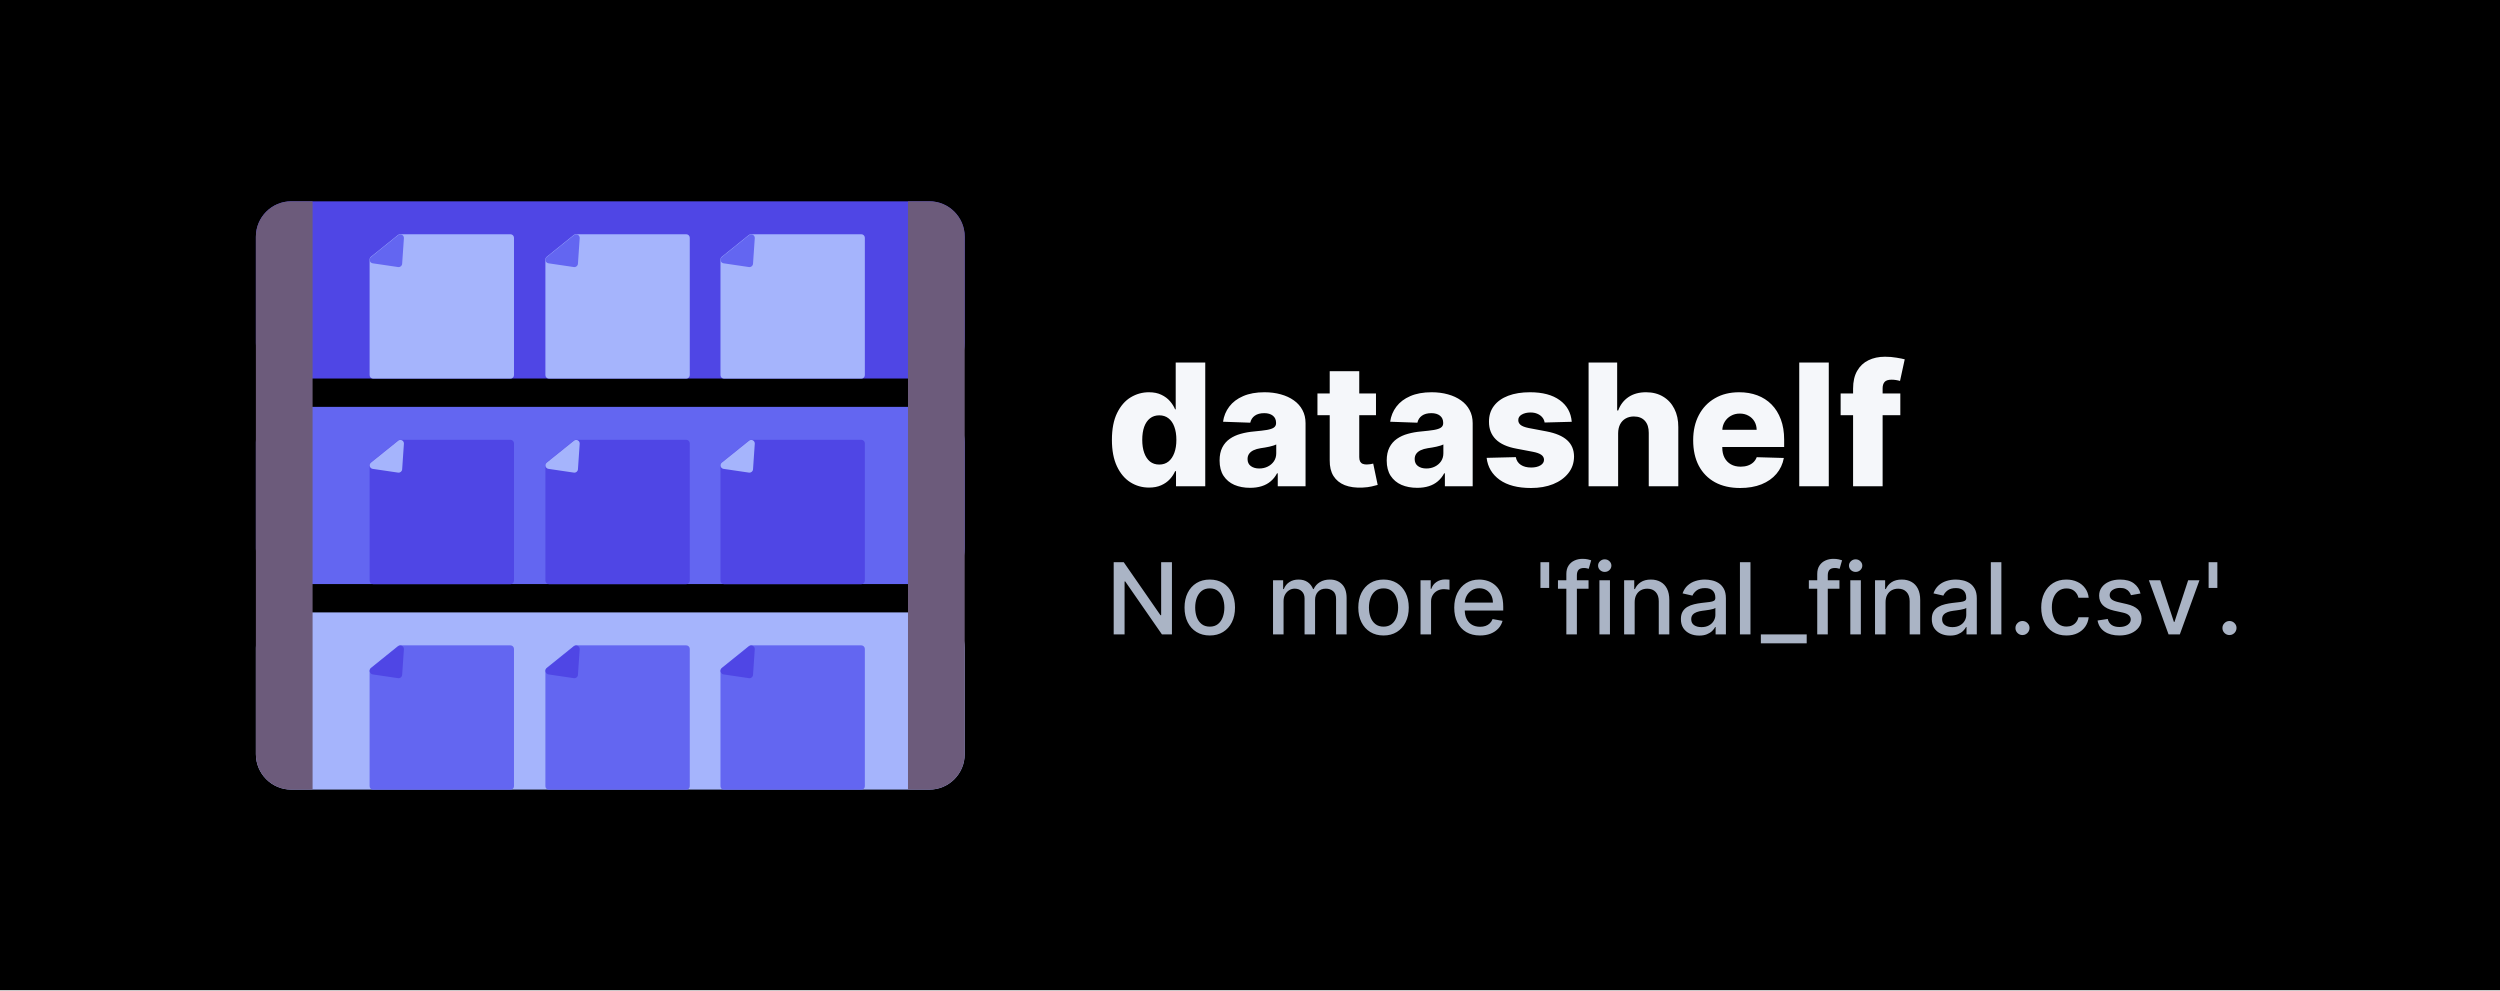
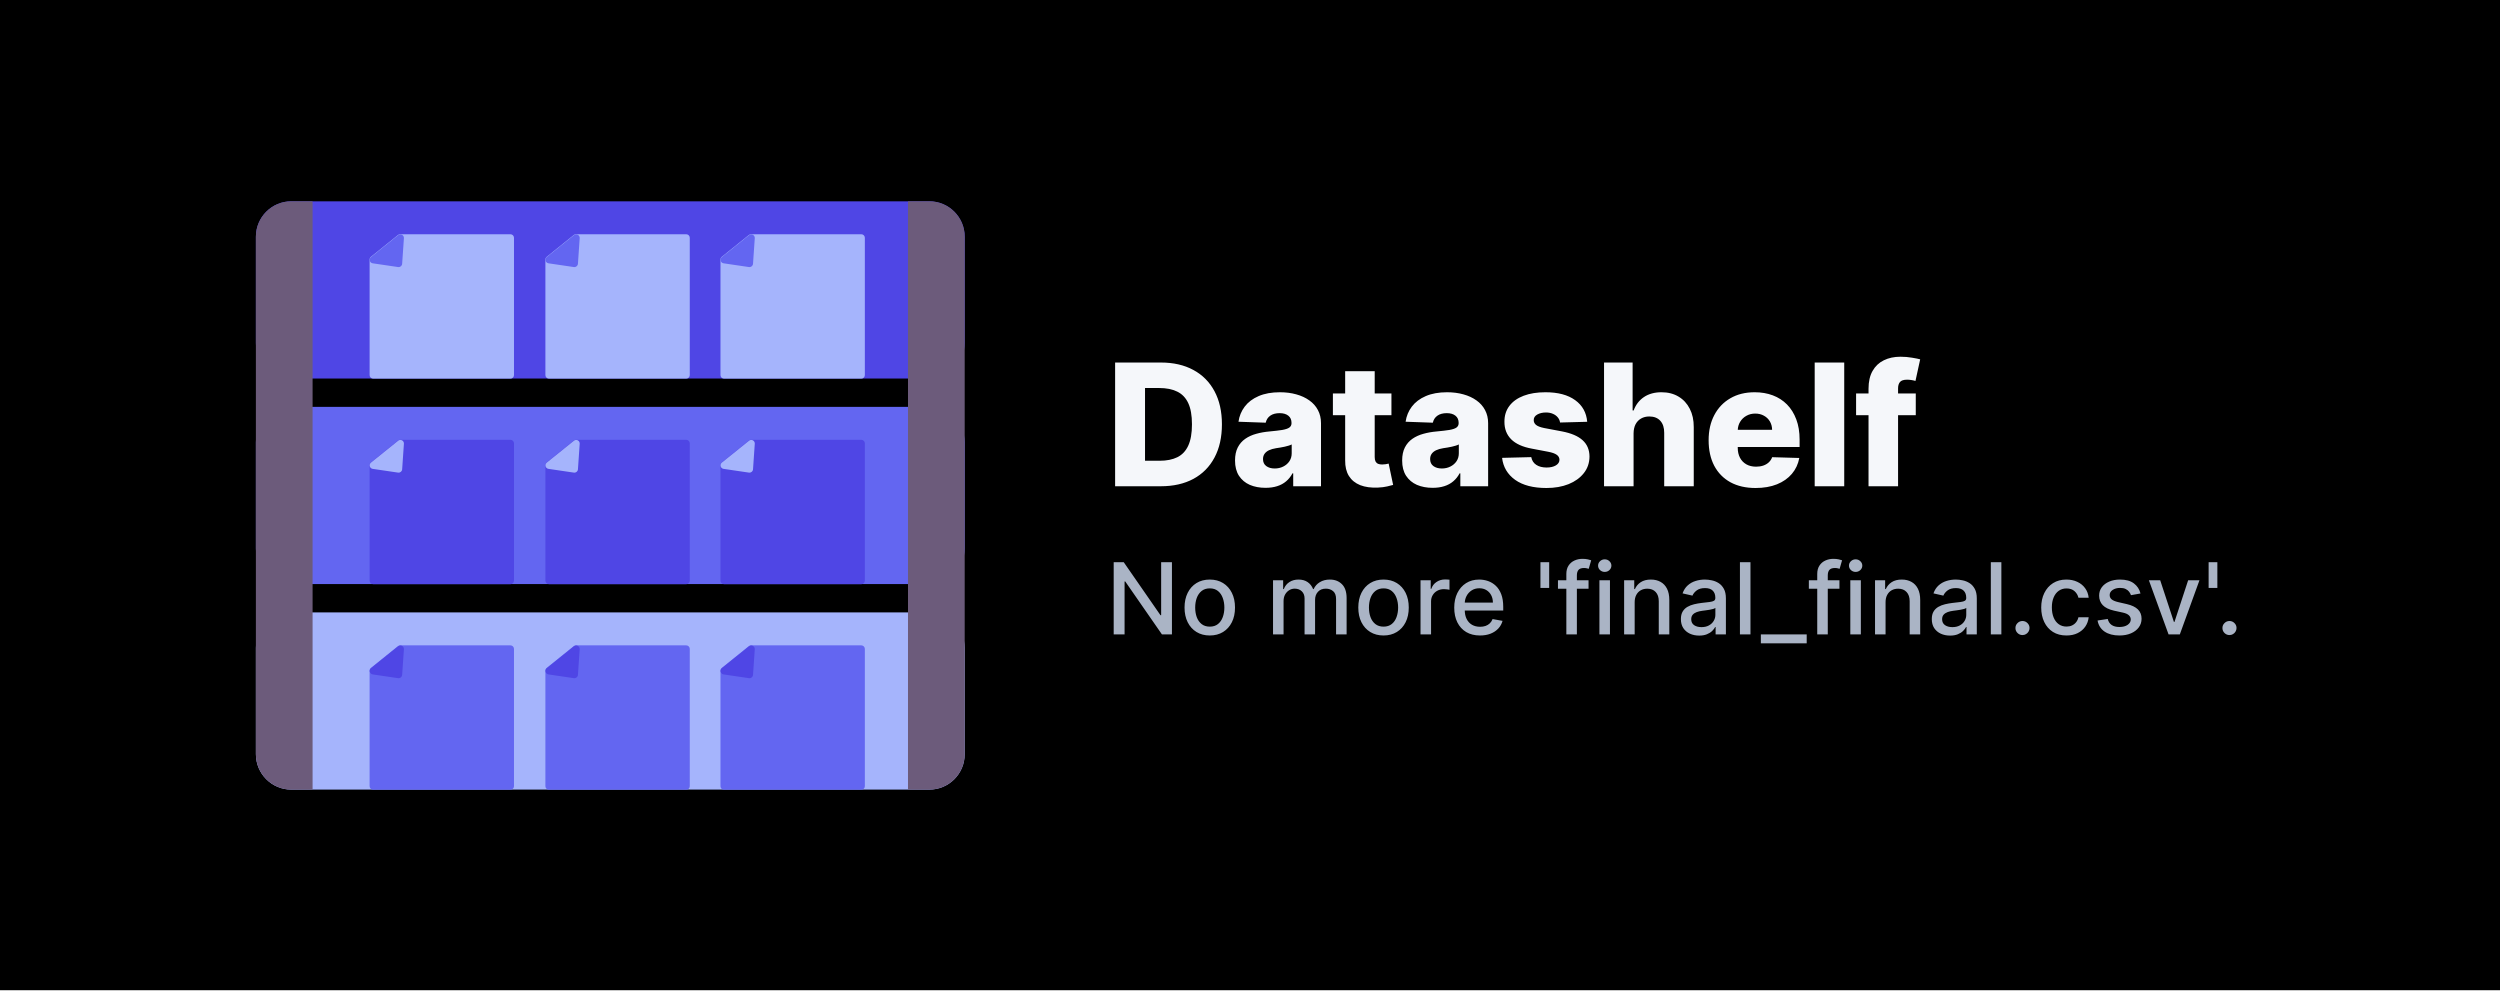
<svg xmlns="http://www.w3.org/2000/svg" width="3527" height="1397" viewBox="0 0 3527 1397" fill="none">
  <rect width="3527" height="1397" fill="black" />
  <rect x="361" y="284" width="1000" height="250" rx="50" fill="#4F46E5" />
  <rect x="361" y="574" width="1000" height="250" rx="50" fill="#6366F1" />
  <rect x="361" y="864" width="1000" height="250" rx="50" fill="#A5B4FC" />
  <path d="M361 334C361 306.386 383.386 284 411 284H441V1114H411C383.386 1114 361 1091.61 361 1064V334Z" fill="#6C5B7B" />
  <path d="M1281 284H1311C1338.61 284 1361 306.386 1361 334V1064C1361 1091.61 1338.61 1114 1311 1114H1281V284Z" fill="#6C5B7B" />
  <path d="M720.135 910.472C722.896 910.472 725.135 912.711 725.135 915.472V1109.17C725.135 1111.93 722.896 1114.17 720.135 1114.17H526.438C523.677 1114.17 521.438 1111.93 521.438 1109.17V946.186C521.438 944.674 522.123 943.244 523.3 942.294L561.384 911.58C562.273 910.863 563.381 910.472 564.523 910.472H720.135Z" fill="#6366F1" />
  <path d="M567.355 952.161C567.155 955.068 564.521 957.19 561.637 956.764L525.799 951.476C521.485 950.839 519.996 945.37 523.394 942.635L561.715 911.782C565.112 909.047 570.138 911.669 569.839 916.02L567.355 952.161Z" fill="#4F46E5" />
  <path d="M720.135 620.472C722.896 620.472 725.135 622.711 725.135 625.472V819.168C725.135 821.93 722.896 824.168 720.135 824.168H526.438C523.677 824.168 521.438 821.93 521.438 819.168V656.186C521.438 654.674 522.123 653.244 523.3 652.294L561.384 621.58C562.273 620.863 563.381 620.472 564.523 620.472H720.135Z" fill="#4F46E5" />
  <path d="M567.355 662.161C567.155 665.068 564.521 667.19 561.637 666.764L525.799 661.476C521.485 660.839 519.996 655.37 523.394 652.635L561.715 621.782C565.112 619.047 570.138 621.669 569.839 626.02L567.355 662.161Z" fill="#A5B4FC" />
  <path d="M968.135 620.472C970.896 620.472 973.135 622.711 973.135 625.472V819.168C973.135 821.93 970.896 824.168 968.135 824.168H774.438C771.677 824.168 769.438 821.93 769.438 819.168V656.186C769.438 654.674 770.123 653.244 771.3 652.294L809.384 621.58C810.273 620.863 811.381 620.472 812.523 620.472H968.135Z" fill="#4F46E5" />
  <path d="M815.355 662.161C815.155 665.068 812.521 667.19 809.637 666.764L773.799 661.476C769.485 660.839 767.996 655.37 771.394 652.635L809.715 621.782C813.112 619.047 818.138 621.669 817.839 626.02L815.355 662.161Z" fill="#A5B4FC" />
  <path d="M1215.13 620.473C1217.9 620.473 1220.13 622.711 1220.13 625.473V819.169C1220.13 821.93 1217.9 824.169 1215.13 824.169H1021.44C1018.68 824.169 1016.44 821.93 1016.44 819.169V656.187C1016.44 654.675 1017.12 653.244 1018.3 652.295L1056.38 621.581C1057.27 620.864 1058.38 620.473 1059.52 620.473H1215.13Z" fill="#4F46E5" />
  <path d="M1062.36 662.161C1062.16 665.069 1059.52 667.19 1056.64 666.765L1020.8 661.476C1016.48 660.84 1015 655.37 1018.39 652.635L1056.72 621.783C1060.11 619.048 1065.14 621.669 1064.84 626.02L1062.36 662.161Z" fill="#A5B4FC" />
  <path d="M720.135 330.472C722.896 330.472 725.135 332.711 725.135 335.472V529.168C725.135 531.93 722.896 534.168 720.135 534.168H526.438C523.677 534.168 521.438 531.93 521.438 529.168V366.186C521.438 364.674 522.123 363.244 523.3 362.294L561.384 331.58C562.273 330.863 563.381 330.472 564.523 330.472H720.135Z" fill="#A5B4FC" />
  <path d="M567.355 372.161C567.155 375.068 564.521 377.19 561.637 376.764L525.799 371.476C521.485 370.839 519.996 365.37 523.394 362.635L561.715 331.782C565.112 329.047 570.138 331.669 569.839 336.02L567.355 372.161Z" fill="#6366F1" />
  <path d="M968.135 330.472C970.896 330.472 973.135 332.711 973.135 335.472V529.168C973.135 531.93 970.896 534.168 968.135 534.168H774.438C771.677 534.168 769.438 531.93 769.438 529.168V366.186C769.438 364.674 770.123 363.244 771.3 362.294L809.384 331.58C810.273 330.863 811.381 330.472 812.523 330.472H968.135Z" fill="#A5B4FC" />
  <path d="M815.355 372.161C815.155 375.068 812.521 377.19 809.637 376.764L773.799 371.476C769.485 370.839 767.996 365.37 771.394 362.635L809.715 331.782C813.112 329.047 818.138 331.669 817.839 336.02L815.355 372.161Z" fill="#6366F1" />
  <path d="M1215.13 330.472C1217.9 330.472 1220.13 332.711 1220.13 335.472V529.168C1220.13 531.93 1217.9 534.168 1215.13 534.168H1021.44C1018.68 534.168 1016.44 531.93 1016.44 529.168V366.186C1016.44 364.674 1017.12 363.244 1018.3 362.294L1056.38 331.58C1057.27 330.863 1058.38 330.472 1059.52 330.472H1215.13Z" fill="#A5B4FC" />
  <path d="M1062.36 372.161C1062.16 375.068 1059.52 377.19 1056.64 376.764L1020.8 371.476C1016.48 370.839 1015 365.37 1018.39 362.635L1056.72 331.782C1060.11 329.047 1065.14 331.669 1064.84 336.02L1062.36 372.161Z" fill="#6366F1" />
  <path d="M968.135 910.472C970.896 910.472 973.135 912.711 973.135 915.472V1109.17C973.135 1111.93 970.896 1114.17 968.135 1114.17H774.438C771.677 1114.17 769.438 1111.93 769.438 1109.17V946.186C769.438 944.674 770.123 943.244 771.3 942.294L809.384 911.58C810.273 910.863 811.381 910.472 812.523 910.472H968.135Z" fill="#6366F1" />
  <path d="M815.355 952.161C815.155 955.068 812.521 957.19 809.637 956.764L773.799 951.476C769.485 950.839 767.996 945.37 771.394 942.635L809.715 911.782C813.112 909.047 818.138 911.669 817.839 916.02L815.355 952.161Z" fill="#4F46E5" />
  <path d="M1215.13 910.472C1217.9 910.472 1220.13 912.711 1220.13 915.472V1109.17C1220.13 1111.93 1217.9 1114.17 1215.13 1114.17H1021.44C1018.68 1114.17 1016.44 1111.93 1016.44 1109.17V946.186C1016.44 944.674 1017.12 943.244 1018.3 942.294L1056.38 911.58C1057.27 910.863 1058.38 910.472 1059.52 910.472H1215.13Z" fill="#6366F1" />
  <path d="M1062.36 952.161C1062.16 955.068 1059.52 957.19 1056.64 956.764L1020.8 951.476C1016.48 950.839 1015 945.37 1018.39 942.635L1056.72 911.782C1060.11 909.047 1065.14 911.669 1064.84 916.02L1062.36 952.161Z" fill="#4F46E5" />
-   <path d="M1621.02 687.875C1611.36 687.875 1602.59 685.375 1594.69 680.375C1586.79 675.375 1580.48 667.875 1575.77 657.875C1571.05 647.875 1568.69 635.46 1568.69 620.631C1568.69 605.233 1571.14 592.562 1576.02 582.619C1580.91 572.676 1587.3 565.318 1595.2 560.545C1603.15 555.773 1611.7 553.386 1620.85 553.386C1627.73 553.386 1633.61 554.58 1638.49 556.966C1643.38 559.295 1647.41 562.307 1650.6 566C1653.78 569.693 1656.19 573.528 1657.84 577.506H1658.69V511.455H1700.37V686H1659.12V664.778H1657.84C1656.08 668.812 1653.58 672.591 1650.34 676.114C1647.1 679.636 1643.04 682.477 1638.15 684.636C1633.32 686.795 1627.61 687.875 1621.02 687.875ZM1635.51 655.403C1640.57 655.403 1644.89 653.983 1648.47 651.142C1652.05 648.244 1654.8 644.182 1656.73 638.955C1658.66 633.727 1659.63 627.591 1659.63 620.545C1659.63 613.386 1658.66 607.222 1656.73 602.051C1654.86 596.881 1652.1 592.903 1648.47 590.119C1644.89 587.335 1640.57 585.943 1635.51 585.943C1630.34 585.943 1625.97 587.364 1622.39 590.205C1618.81 593.045 1616.08 597.051 1614.2 602.222C1612.39 607.392 1611.48 613.5 1611.48 620.545C1611.48 627.591 1612.41 633.727 1614.29 638.955C1616.16 644.182 1618.86 648.244 1622.39 651.142C1625.97 653.983 1630.34 655.403 1635.51 655.403ZM1763.63 688.216C1755.28 688.216 1747.86 686.824 1741.38 684.04C1734.96 681.199 1729.88 676.937 1726.13 671.256C1722.44 665.517 1720.59 658.33 1720.59 649.693C1720.59 642.42 1721.87 636.284 1724.42 631.284C1726.98 626.284 1730.5 622.222 1734.99 619.097C1739.48 615.972 1744.65 613.614 1750.5 612.023C1756.36 610.375 1762.61 609.267 1769.25 608.699C1776.7 608.017 1782.69 607.307 1787.24 606.568C1791.78 605.773 1795.08 604.665 1797.12 603.244C1799.23 601.767 1800.28 599.693 1800.28 597.023V596.597C1800.28 592.222 1798.77 588.841 1795.76 586.455C1792.75 584.068 1788.69 582.875 1783.57 582.875C1778.06 582.875 1773.63 584.068 1770.28 586.455C1766.92 588.841 1764.79 592.136 1763.88 596.341L1725.45 594.977C1726.58 587.023 1729.51 579.92 1734.23 573.67C1739 567.364 1745.53 562.42 1753.83 558.841C1762.18 555.205 1772.21 553.386 1783.91 553.386C1792.27 553.386 1799.96 554.381 1807.01 556.369C1814.06 558.301 1820.19 561.142 1825.42 564.892C1830.65 568.585 1834.68 573.131 1837.52 578.528C1840.42 583.926 1841.87 590.091 1841.87 597.023V686H1802.66V667.761H1801.64C1799.31 672.193 1796.33 675.943 1792.69 679.011C1789.11 682.08 1784.88 684.381 1779.99 685.915C1775.16 687.449 1769.71 688.216 1763.63 688.216ZM1776.5 660.943C1780.99 660.943 1785.02 660.034 1788.6 658.216C1792.24 656.398 1795.13 653.898 1797.29 650.716C1799.45 647.477 1800.53 643.727 1800.53 639.466V627.023C1799.34 627.648 1797.89 628.216 1796.19 628.727C1794.54 629.239 1792.72 629.722 1790.73 630.176C1788.74 630.631 1786.7 631.028 1784.6 631.369C1782.49 631.71 1780.48 632.023 1778.54 632.307C1774.62 632.932 1771.27 633.898 1768.49 635.205C1765.76 636.511 1763.66 638.216 1762.18 640.318C1760.76 642.364 1760.05 644.807 1760.05 647.648C1760.05 651.966 1761.58 655.261 1764.65 657.534C1767.78 659.807 1771.73 660.943 1776.5 660.943ZM1941.24 555.091V585.773H1858.66V555.091H1941.24ZM1875.96 523.727H1917.63V644.835C1917.63 647.392 1918.03 649.466 1918.83 651.057C1919.68 652.591 1920.9 653.699 1922.49 654.381C1924.08 655.006 1925.99 655.318 1928.2 655.318C1929.79 655.318 1931.47 655.176 1933.23 654.892C1935.05 654.551 1936.41 654.267 1937.32 654.04L1943.63 684.125C1941.64 684.693 1938.83 685.403 1935.19 686.256C1931.61 687.108 1927.32 687.648 1922.32 687.875C1912.55 688.33 1904.17 687.193 1897.18 684.466C1890.25 681.682 1884.94 677.364 1881.24 671.511C1877.61 665.659 1875.85 658.301 1875.96 649.438V523.727ZM1999.41 688.216C1991.06 688.216 1983.64 686.824 1977.17 684.04C1970.75 681.199 1965.66 676.937 1961.91 671.256C1958.22 665.517 1956.37 658.33 1956.37 649.693C1956.37 642.42 1957.65 636.284 1960.21 631.284C1962.76 626.284 1966.29 622.222 1970.77 619.097C1975.26 615.972 1980.43 613.614 1986.29 612.023C1992.14 610.375 1998.39 609.267 2005.04 608.699C2012.48 608.017 2018.47 607.307 2023.02 606.568C2027.56 605.773 2030.86 604.665 2032.9 603.244C2035.01 601.767 2036.06 599.693 2036.06 597.023V596.597C2036.06 592.222 2034.55 588.841 2031.54 586.455C2028.53 584.068 2024.47 582.875 2019.35 582.875C2013.84 582.875 2009.41 584.068 2006.06 586.455C2002.71 588.841 2000.58 592.136 1999.67 596.341L1961.23 594.977C1962.37 587.023 1965.29 579.92 1970.01 573.67C1974.78 567.364 1981.31 562.42 1989.61 558.841C1997.96 555.205 2007.99 553.386 2019.69 553.386C2028.05 553.386 2035.75 554.381 2042.79 556.369C2049.84 558.301 2055.97 561.142 2061.2 564.892C2066.43 568.585 2070.46 573.131 2073.3 578.528C2076.2 583.926 2077.65 590.091 2077.65 597.023V686H2038.44V667.761H2037.42C2035.09 672.193 2032.11 675.943 2028.47 679.011C2024.89 682.08 2020.66 684.381 2015.77 685.915C2010.94 687.449 2005.49 688.216 1999.41 688.216ZM2012.28 660.943C2016.77 660.943 2020.8 660.034 2024.38 658.216C2028.02 656.398 2030.92 653.898 2033.08 650.716C2035.23 647.477 2036.31 643.727 2036.31 639.466V627.023C2035.12 627.648 2033.67 628.216 2031.97 628.727C2030.32 629.239 2028.5 629.722 2026.51 630.176C2024.52 630.631 2022.48 631.028 2020.38 631.369C2018.27 631.71 2016.26 632.023 2014.33 632.307C2010.4 632.932 2007.05 633.898 2004.27 635.205C2001.54 636.511 1999.44 638.216 1997.96 640.318C1996.54 642.364 1995.83 644.807 1995.83 647.648C1995.83 651.966 1997.37 655.261 2000.43 657.534C2003.56 659.807 2007.51 660.943 2012.28 660.943ZM2217.42 595.062L2179.15 596.085C2178.76 593.358 2177.68 590.943 2175.92 588.841C2174.15 586.682 2171.85 585.006 2169.01 583.812C2166.23 582.562 2162.99 581.938 2159.3 581.938C2154.47 581.938 2150.35 582.903 2146.94 584.835C2143.59 586.767 2141.94 589.381 2142 592.676C2141.94 595.233 2142.96 597.449 2145.06 599.324C2147.22 601.199 2151.06 602.705 2156.57 603.841L2181.8 608.614C2194.87 611.114 2204.58 615.261 2210.94 621.057C2217.37 626.852 2220.6 634.523 2220.66 644.068C2220.6 653.045 2217.93 660.858 2212.65 667.506C2207.42 674.153 2200.26 679.324 2191.17 683.017C2182.08 686.653 2171.68 688.472 2159.98 688.472C2141.29 688.472 2126.54 684.636 2115.75 676.966C2105.01 669.239 2098.87 658.898 2097.34 645.943L2138.5 644.92C2139.41 649.693 2141.77 653.33 2145.58 655.83C2149.38 658.33 2154.24 659.58 2160.15 659.58C2165.49 659.58 2169.84 658.585 2173.19 656.597C2176.54 654.608 2178.25 651.966 2178.3 648.67C2178.25 645.716 2176.94 643.358 2174.38 641.597C2171.83 639.778 2167.82 638.358 2162.37 637.335L2139.52 632.989C2126.4 630.602 2116.63 626.199 2110.21 619.778C2103.79 613.301 2100.6 605.062 2100.66 595.062C2100.6 586.312 2102.93 578.841 2107.65 572.648C2112.37 566.398 2119.07 561.625 2127.76 558.33C2136.46 555.034 2146.71 553.386 2158.53 553.386C2176.26 553.386 2190.23 557.108 2200.46 564.551C2210.69 571.937 2216.34 582.108 2217.42 595.062ZM2282.86 611.341V686H2241.18V511.455H2281.49V579.125H2282.94C2285.89 571.057 2290.72 564.75 2297.43 560.205C2304.19 555.659 2312.46 553.386 2322.23 553.386C2331.43 553.386 2339.45 555.432 2346.26 559.523C2353.08 563.557 2358.37 569.267 2362.12 576.653C2365.92 584.04 2367.8 592.676 2367.74 602.562V686H2326.07V610.744C2326.12 603.472 2324.3 597.79 2320.61 593.699C2316.92 589.608 2311.72 587.562 2305.01 587.562C2300.64 587.562 2296.78 588.528 2293.42 590.46C2290.13 592.335 2287.54 595.034 2285.67 598.557C2283.85 602.08 2282.91 606.341 2282.86 611.341ZM2454.95 688.472C2441.26 688.472 2429.44 685.773 2419.5 680.375C2409.61 674.92 2402 667.165 2396.65 657.108C2391.37 646.994 2388.73 634.977 2388.73 621.057C2388.73 607.534 2391.4 595.716 2396.74 585.602C2402.08 575.432 2409.61 567.534 2419.33 561.909C2429.04 556.227 2440.49 553.386 2453.67 553.386C2462.99 553.386 2471.51 554.835 2479.24 557.733C2486.97 560.631 2493.64 564.92 2499.27 570.602C2504.89 576.284 2509.27 583.301 2512.39 591.653C2515.52 599.949 2517.08 609.466 2517.08 620.205V630.602H2403.3V606.398H2478.3C2478.25 601.966 2477.19 598.017 2475.15 594.551C2473.1 591.085 2470.29 588.386 2466.71 586.455C2463.19 584.466 2459.13 583.472 2454.52 583.472C2449.87 583.472 2445.69 584.523 2442 586.625C2438.3 588.67 2435.38 591.483 2433.22 595.062C2431.06 598.585 2429.92 602.591 2429.81 607.08V631.71C2429.81 637.051 2430.86 641.739 2432.96 645.773C2435.06 649.75 2438.05 652.847 2441.91 655.062C2445.77 657.278 2450.38 658.386 2455.72 658.386C2459.41 658.386 2462.76 657.875 2465.77 656.852C2468.79 655.83 2471.37 654.324 2473.53 652.335C2475.69 650.347 2477.31 647.903 2478.39 645.006L2516.65 646.114C2515.06 654.693 2511.57 662.165 2506.17 668.528C2500.83 674.835 2493.81 679.75 2485.12 683.273C2476.43 686.739 2466.37 688.472 2454.95 688.472ZM2580.04 511.455V686H2538.37V511.455H2580.04ZM2680.97 555.091V585.773H2596.77V555.091H2680.97ZM2614.33 686V548.443C2614.33 538.33 2616.23 529.949 2620.04 523.301C2623.84 516.597 2629.13 511.597 2635.89 508.301C2642.65 504.949 2650.46 503.273 2659.33 503.273C2665.12 503.273 2670.58 503.727 2675.69 504.636C2680.86 505.489 2684.69 506.256 2687.19 506.938L2680.55 537.449C2679.01 536.937 2677.14 536.511 2674.92 536.17C2672.76 535.83 2670.72 535.659 2668.79 535.659C2663.9 535.659 2660.55 536.739 2658.73 538.898C2656.91 541.057 2656 544.011 2656 547.761V686H2614.33Z" fill="#F5F7FA" />
+   <path d="M1637.73 686H1573.21V511.455H1637.64C1655.43 511.455 1670.74 514.949 1683.58 521.938C1696.48 528.869 1706.42 538.869 1713.41 551.938C1720.4 564.949 1723.89 580.517 1723.89 598.642C1723.89 616.824 1720.4 632.449 1713.41 645.517C1706.48 658.585 1696.56 668.614 1683.66 675.602C1670.77 682.534 1655.45 686 1637.73 686ZM1615.4 650.034H1636.11C1645.88 650.034 1654.15 648.386 1660.91 645.091C1667.73 641.739 1672.87 636.312 1676.34 628.812C1679.86 621.256 1681.62 611.199 1681.62 598.642C1681.62 586.085 1679.86 576.085 1676.34 568.642C1672.81 561.142 1667.61 555.744 1660.74 552.449C1653.92 549.097 1645.51 547.42 1635.51 547.42H1615.4V650.034ZM1785.43 688.216C1777.07 688.216 1769.66 686.824 1763.18 684.04C1756.76 681.199 1751.68 676.937 1747.93 671.256C1744.23 665.517 1742.39 658.33 1742.39 649.693C1742.39 642.42 1743.66 636.284 1746.22 631.284C1748.78 626.284 1752.3 622.222 1756.79 619.097C1761.28 615.972 1766.45 613.614 1772.3 612.023C1778.15 610.375 1784.4 609.267 1791.05 608.699C1798.49 608.017 1804.49 607.307 1809.03 606.568C1813.58 605.773 1816.88 604.665 1818.92 603.244C1821.02 601.767 1822.07 599.693 1822.07 597.023V596.597C1822.07 592.222 1820.57 588.841 1817.56 586.455C1814.55 584.068 1810.48 582.875 1805.37 582.875C1799.86 582.875 1795.43 584.068 1792.07 586.455C1788.72 588.841 1786.59 592.136 1785.68 596.341L1747.24 594.977C1748.38 587.023 1751.31 579.92 1756.02 573.67C1760.8 567.364 1767.33 562.42 1775.62 558.841C1783.98 555.205 1794.01 553.386 1805.71 553.386C1814.06 553.386 1821.76 554.381 1828.81 556.369C1835.85 558.301 1841.99 561.142 1847.22 564.892C1852.44 568.585 1856.48 573.131 1859.32 578.528C1862.22 583.926 1863.66 590.091 1863.66 597.023V686H1824.46V667.761H1823.44C1821.11 672.193 1818.13 675.943 1814.49 679.011C1810.91 682.08 1806.68 684.381 1801.79 685.915C1796.96 687.449 1791.51 688.216 1785.43 688.216ZM1798.3 660.943C1802.78 660.943 1806.82 660.034 1810.4 658.216C1814.03 656.398 1816.93 653.898 1819.09 650.716C1821.25 647.477 1822.33 643.727 1822.33 639.466V627.023C1821.14 627.648 1819.69 628.216 1817.98 628.727C1816.34 629.239 1814.52 629.722 1812.53 630.176C1810.54 630.631 1808.49 631.028 1806.39 631.369C1804.29 631.71 1802.27 632.023 1800.34 632.307C1796.42 632.932 1793.07 633.898 1790.28 635.205C1787.56 636.511 1785.45 638.216 1783.98 640.318C1782.56 642.364 1781.85 644.807 1781.85 647.648C1781.85 651.966 1783.38 655.261 1786.45 657.534C1789.57 659.807 1793.52 660.943 1798.3 660.943ZM1963.04 555.091V585.773H1880.45V555.091H1963.04ZM1897.76 523.727H1939.43V644.835C1939.43 647.392 1939.83 649.466 1940.62 651.057C1941.48 652.591 1942.7 653.699 1944.29 654.381C1945.88 655.006 1947.78 655.318 1950 655.318C1951.59 655.318 1953.27 655.176 1955.03 654.892C1956.85 654.551 1958.21 654.267 1959.12 654.04L1965.43 684.125C1963.44 684.693 1960.63 685.403 1956.99 686.256C1953.41 687.108 1949.12 687.648 1944.12 687.875C1934.35 688.33 1925.97 687.193 1918.98 684.466C1912.05 681.682 1906.73 677.364 1903.04 671.511C1899.4 665.659 1897.64 658.301 1897.76 649.438V523.727ZM2021.21 688.216C2012.86 688.216 2005.44 686.824 1998.96 684.04C1992.54 681.199 1987.46 676.937 1983.71 671.256C1980.01 665.517 1978.17 658.33 1978.17 649.693C1978.17 642.42 1979.45 636.284 1982 631.284C1984.56 626.284 1988.08 622.222 1992.57 619.097C1997.06 615.972 2002.23 613.614 2008.08 612.023C2013.93 610.375 2020.18 609.267 2026.83 608.699C2034.28 608.017 2040.27 607.307 2044.82 606.568C2049.36 605.773 2052.66 604.665 2054.7 603.244C2056.8 601.767 2057.86 599.693 2057.86 597.023V596.597C2057.86 592.222 2056.35 588.841 2053.34 586.455C2050.33 584.068 2046.26 582.875 2041.15 582.875C2035.64 582.875 2031.21 584.068 2027.86 586.455C2024.5 588.841 2022.37 592.136 2021.46 596.341L1983.03 594.977C1984.16 587.023 1987.09 579.92 1991.8 573.67C1996.58 567.364 2003.11 562.42 2011.41 558.841C2019.76 555.205 2029.79 553.386 2041.49 553.386C2049.84 553.386 2057.54 554.381 2064.59 556.369C2071.63 558.301 2077.77 561.142 2083 564.892C2088.22 568.585 2092.26 573.131 2095.1 578.528C2098 583.926 2099.45 590.091 2099.45 597.023V686H2060.24V667.761H2059.22C2056.89 672.193 2053.91 675.943 2050.27 679.011C2046.69 682.08 2042.46 684.381 2037.57 685.915C2032.74 687.449 2027.29 688.216 2021.21 688.216ZM2034.08 660.943C2038.57 660.943 2042.6 660.034 2046.18 658.216C2049.82 656.398 2052.71 653.898 2054.87 650.716C2057.03 647.477 2058.11 643.727 2058.11 639.466V627.023C2056.92 627.648 2055.47 628.216 2053.76 628.727C2052.12 629.239 2050.3 629.722 2048.31 630.176C2046.32 630.631 2044.28 631.028 2042.17 631.369C2040.07 631.71 2038.05 632.023 2036.12 632.307C2032.2 632.932 2028.85 633.898 2026.07 635.205C2023.34 636.511 2021.24 638.216 2019.76 640.318C2018.34 642.364 2017.63 644.807 2017.63 647.648C2017.63 651.966 2019.16 655.261 2022.23 657.534C2025.36 659.807 2029.3 660.943 2034.08 660.943ZM2239.22 595.062L2200.95 596.085C2200.55 593.358 2199.47 590.943 2197.71 588.841C2195.95 586.682 2193.65 585.006 2190.81 583.812C2188.03 582.562 2184.79 581.938 2181.09 581.938C2176.26 581.938 2172.14 582.903 2168.74 584.835C2165.38 586.767 2163.74 589.381 2163.79 592.676C2163.74 595.233 2164.76 597.449 2166.86 599.324C2169.02 601.199 2172.86 602.705 2178.37 603.841L2203.59 608.614C2216.66 611.114 2226.38 615.261 2232.74 621.057C2239.16 626.852 2242.4 634.523 2242.46 644.068C2242.4 653.045 2239.73 660.858 2234.45 667.506C2229.22 674.153 2222.06 679.324 2212.97 683.017C2203.88 686.653 2193.48 688.472 2181.78 688.472C2163.08 688.472 2148.34 684.636 2137.54 676.966C2126.8 669.239 2120.67 658.898 2119.13 645.943L2160.3 644.92C2161.21 649.693 2163.57 653.33 2167.37 655.83C2171.18 658.33 2176.04 659.58 2181.95 659.58C2187.29 659.58 2191.63 658.585 2194.99 656.597C2198.34 654.608 2200.04 651.966 2200.1 648.67C2200.04 645.716 2198.74 643.358 2196.18 641.597C2193.62 639.778 2189.62 638.358 2184.16 637.335L2161.32 632.989C2148.2 630.602 2138.42 626.199 2132 619.778C2125.58 613.301 2122.4 605.062 2122.46 595.062C2122.4 586.312 2124.73 578.841 2129.45 572.648C2134.16 566.398 2140.87 561.625 2149.56 558.33C2158.25 555.034 2168.51 553.386 2180.33 553.386C2198.05 553.386 2212.03 557.108 2222.26 564.551C2232.49 571.937 2238.14 582.108 2239.22 595.062ZM2304.65 611.341V686H2262.98V511.455H2303.29V579.125H2304.74C2307.69 571.057 2312.52 564.75 2319.23 560.205C2325.99 555.659 2334.25 553.386 2344.03 553.386C2353.23 553.386 2361.24 555.432 2368.06 559.523C2374.88 563.557 2380.16 569.267 2383.91 576.653C2387.72 584.04 2389.6 592.676 2389.54 602.562V686H2347.86V610.744C2347.92 603.472 2346.1 597.79 2342.41 593.699C2338.71 589.608 2333.52 587.562 2326.81 587.562C2322.44 587.562 2318.57 588.528 2315.22 590.46C2311.92 592.335 2309.34 595.034 2307.46 598.557C2305.65 602.08 2304.71 606.341 2304.65 611.341ZM2476.75 688.472C2463.05 688.472 2451.24 685.773 2441.29 680.375C2431.41 674.92 2423.79 667.165 2418.45 657.108C2413.17 646.994 2410.53 634.977 2410.53 621.057C2410.53 607.534 2413.2 595.716 2418.54 585.602C2423.88 575.432 2431.41 567.534 2441.12 561.909C2450.84 556.227 2462.29 553.386 2475.47 553.386C2484.79 553.386 2493.31 554.835 2501.04 557.733C2508.76 560.631 2515.44 564.92 2521.07 570.602C2526.69 576.284 2531.07 583.301 2534.19 591.653C2537.32 599.949 2538.88 609.466 2538.88 620.205V630.602H2425.1V606.398H2500.1C2500.04 601.966 2498.99 598.017 2496.95 594.551C2494.9 591.085 2492.09 588.386 2488.51 586.455C2484.99 584.466 2480.92 583.472 2476.32 583.472C2471.66 583.472 2467.49 584.523 2463.79 586.625C2460.1 588.67 2457.17 591.483 2455.01 595.062C2452.86 598.585 2451.72 602.591 2451.61 607.08V631.71C2451.61 637.051 2452.66 641.739 2454.76 645.773C2456.86 649.75 2459.84 652.847 2463.71 655.062C2467.57 657.278 2472.17 658.386 2477.51 658.386C2481.21 658.386 2484.56 657.875 2487.57 656.852C2490.58 655.83 2493.17 654.324 2495.33 652.335C2497.49 650.347 2499.11 647.903 2500.18 645.006L2538.45 646.114C2536.86 654.693 2533.37 662.165 2527.97 668.528C2522.63 674.835 2515.61 679.75 2506.92 683.273C2498.22 686.739 2488.17 688.472 2476.75 688.472ZM2601.84 511.455V686H2560.16V511.455H2601.84ZM2702.77 555.091V585.773H2618.57V555.091H2702.77ZM2636.12 686V548.443C2636.12 538.33 2638.03 529.949 2641.83 523.301C2645.64 516.597 2650.92 511.597 2657.68 508.301C2664.45 504.949 2672.26 503.273 2681.12 503.273C2686.92 503.273 2692.37 503.727 2697.49 504.636C2702.66 505.489 2706.49 506.256 2708.99 506.938L2702.34 537.449C2700.81 536.937 2698.93 536.511 2696.72 536.17C2694.56 535.83 2692.51 535.659 2690.58 535.659C2685.7 535.659 2682.34 536.739 2680.53 538.898C2678.71 541.057 2677.8 544.011 2677.8 547.761V686H2636.12Z" fill="#F5F7FA" />
  <path d="M1653.37 793.182V895H1639.25L1587.49 820.327H1586.55V895H1571.19V793.182H1585.4L1637.21 867.955H1638.15V793.182H1653.37ZM1706.75 896.541C1699.59 896.541 1693.34 894.901 1688.01 891.619C1682.67 888.338 1678.53 883.748 1675.58 877.848C1672.63 871.948 1671.15 865.054 1671.15 857.166C1671.15 849.245 1672.63 842.318 1675.58 836.385C1678.53 830.452 1682.67 825.845 1688.01 822.564C1693.34 819.283 1699.59 817.642 1706.75 817.642C1713.91 817.642 1720.16 819.283 1725.49 822.564C1730.83 825.845 1734.97 830.452 1737.92 836.385C1740.87 842.318 1742.35 849.245 1742.35 857.166C1742.35 865.054 1740.87 871.948 1737.92 877.848C1734.97 883.748 1730.83 888.338 1725.49 891.619C1720.16 894.901 1713.91 896.541 1706.75 896.541ZM1706.8 884.062C1711.44 884.062 1715.28 882.836 1718.33 880.384C1721.38 877.931 1723.64 874.666 1725.09 870.589C1726.59 866.513 1727.33 862.022 1727.33 857.116C1727.33 852.244 1726.59 847.77 1725.09 843.693C1723.64 839.583 1721.38 836.286 1718.33 833.8C1715.28 831.314 1711.44 830.071 1706.8 830.071C1702.13 830.071 1698.25 831.314 1695.17 833.8C1692.12 836.286 1689.85 839.583 1688.35 843.693C1686.9 847.77 1686.17 852.244 1686.17 857.116C1686.17 862.022 1686.9 866.513 1688.35 870.589C1689.85 874.666 1692.12 877.931 1695.17 880.384C1698.25 882.836 1702.13 884.062 1706.8 884.062ZM1795.99 895V818.636H1810.26V831.065H1811.2C1812.79 826.856 1815.39 823.575 1819.01 821.222C1822.62 818.835 1826.95 817.642 1831.98 817.642C1837.09 817.642 1841.36 818.835 1844.81 821.222C1848.29 823.608 1850.86 826.889 1852.52 831.065H1853.31C1855.13 826.989 1858.03 823.741 1862.01 821.321C1865.99 818.868 1870.73 817.642 1876.23 817.642C1883.16 817.642 1888.81 819.813 1893.18 824.155C1897.59 828.497 1899.8 835.043 1899.8 843.793V895H1884.93V845.185C1884.93 840.014 1883.52 836.269 1880.7 833.949C1877.89 831.629 1874.52 830.469 1870.61 830.469C1865.77 830.469 1862.01 831.96 1859.33 834.943C1856.64 837.893 1855.3 841.688 1855.3 846.328V895H1840.48V844.24C1840.48 840.097 1839.19 836.766 1836.61 834.247C1834.02 831.728 1830.66 830.469 1826.51 830.469C1823.7 830.469 1821.1 831.214 1818.71 832.706C1816.36 834.164 1814.45 836.203 1812.99 838.821C1811.57 841.439 1810.85 844.472 1810.85 847.919V895H1795.99ZM1951.89 896.541C1944.73 896.541 1938.48 894.901 1933.14 891.619C1927.81 888.338 1923.66 883.748 1920.71 877.848C1917.76 871.948 1916.29 865.054 1916.29 857.166C1916.29 849.245 1917.76 842.318 1920.71 836.385C1923.66 830.452 1927.81 825.845 1933.14 822.564C1938.48 819.283 1944.73 817.642 1951.89 817.642C1959.04 817.642 1965.29 819.283 1970.63 822.564C1975.96 825.845 1980.11 830.452 1983.06 836.385C1986.01 842.318 1987.48 849.245 1987.48 857.166C1987.48 865.054 1986.01 871.948 1983.06 877.848C1980.11 883.748 1975.96 888.338 1970.63 891.619C1965.29 894.901 1959.04 896.541 1951.89 896.541ZM1951.94 884.062C1956.58 884.062 1960.42 882.836 1963.47 880.384C1966.52 877.931 1968.77 874.666 1970.23 870.589C1971.72 866.513 1972.47 862.022 1972.47 857.116C1972.47 852.244 1971.72 847.77 1970.23 843.693C1968.77 839.583 1966.52 836.286 1963.47 833.8C1960.42 831.314 1956.58 830.071 1951.94 830.071C1947.26 830.071 1943.38 831.314 1940.3 833.8C1937.25 836.286 1934.98 839.583 1933.49 843.693C1932.03 847.77 1931.3 852.244 1931.3 857.116C1931.3 862.022 1932.03 866.513 1933.49 870.589C1934.98 874.666 1937.25 877.931 1940.3 880.384C1943.38 882.836 1947.26 884.062 1951.94 884.062ZM2004.07 895V818.636H2018.44V830.767H2019.24C2020.63 826.657 2023.08 823.426 2026.6 821.072C2030.14 818.686 2034.15 817.493 2038.63 817.493C2039.56 817.493 2040.65 817.526 2041.91 817.592C2043.2 817.659 2044.21 817.741 2044.94 817.841V832.06C2044.34 831.894 2043.28 831.712 2041.76 831.513C2040.23 831.281 2038.71 831.165 2037.19 831.165C2033.67 831.165 2030.54 831.911 2027.79 833.402C2025.07 834.86 2022.92 836.899 2021.33 839.517C2019.74 842.102 2018.94 845.052 2018.94 848.366V895H2004.07ZM2087.98 896.541C2080.46 896.541 2073.98 894.934 2068.54 891.719C2063.14 888.471 2058.97 883.913 2056.02 878.047C2053.1 872.147 2051.64 865.237 2051.64 857.315C2051.64 849.493 2053.1 842.599 2056.02 836.634C2058.97 830.668 2063.08 826.011 2068.35 822.663C2073.65 819.316 2079.85 817.642 2086.94 817.642C2091.25 817.642 2095.42 818.355 2099.47 819.78C2103.51 821.205 2107.14 823.442 2110.36 826.491C2113.57 829.541 2116.11 833.501 2117.96 838.374C2119.82 843.213 2120.75 849.096 2120.75 856.023V861.293H2060.04V850.156H2106.18C2106.18 846.245 2105.38 842.782 2103.79 839.766C2102.2 836.716 2099.96 834.313 2097.08 832.557C2094.23 830.8 2090.88 829.922 2087.04 829.922C2082.86 829.922 2079.22 830.949 2076.1 833.004C2073.02 835.026 2070.63 837.678 2068.94 840.959C2067.28 844.207 2066.46 847.737 2066.46 851.548V860.249C2066.46 865.353 2067.35 869.695 2069.14 873.274C2070.96 876.854 2073.5 879.588 2076.75 881.477C2080 883.333 2083.79 884.261 2088.13 884.261C2090.95 884.261 2093.52 883.864 2095.84 883.068C2098.16 882.24 2100.16 881.013 2101.85 879.389C2103.54 877.765 2104.84 875.76 2105.73 873.374L2119.8 875.909C2118.67 880.052 2116.65 883.681 2113.74 886.797C2110.85 889.879 2107.22 892.282 2102.85 894.006C2098.51 895.696 2093.55 896.541 2087.98 896.541ZM2185.58 793.182V829.425H2173.25V793.182H2185.58ZM2241.12 818.636V830.568H2197.97V818.636H2241.12ZM2209.8 895V809.787C2209.8 805.014 2210.84 801.053 2212.93 797.905C2215.02 794.723 2217.79 792.353 2221.23 790.795C2224.68 789.205 2228.43 788.409 2232.47 788.409C2235.45 788.409 2238 788.658 2240.13 789.155C2242.25 789.619 2243.82 790.05 2244.85 790.447L2241.37 802.479C2240.67 802.28 2239.78 802.048 2238.68 801.783C2237.59 801.484 2236.26 801.335 2234.71 801.335C2231.09 801.335 2228.51 802.23 2226.95 804.02C2225.43 805.81 2224.66 808.395 2224.66 811.776V895H2209.8ZM2256.46 895V818.636H2271.32V895H2256.46ZM2263.96 806.854C2261.38 806.854 2259.16 805.992 2257.3 804.268C2255.48 802.512 2254.57 800.424 2254.57 798.004C2254.57 795.552 2255.48 793.464 2257.3 791.74C2259.16 789.983 2261.38 789.105 2263.96 789.105C2266.55 789.105 2268.75 789.983 2270.58 791.74C2272.43 793.464 2273.36 795.552 2273.36 798.004C2273.36 800.424 2272.43 802.512 2270.58 804.268C2268.75 805.992 2266.55 806.854 2263.96 806.854ZM2306.19 849.659V895H2291.32V818.636H2305.59V831.065H2306.53C2308.29 827.022 2311.04 823.774 2314.79 821.321C2318.57 818.868 2323.32 817.642 2329.06 817.642C2334.26 817.642 2338.82 818.736 2342.73 820.923C2346.64 823.078 2349.67 826.293 2351.83 830.568C2353.98 834.844 2355.06 840.13 2355.06 846.428V895H2340.19V848.217C2340.19 842.682 2338.75 838.357 2335.87 835.241C2332.98 832.093 2329.02 830.518 2323.98 830.518C2320.54 830.518 2317.47 831.264 2314.79 832.756C2312.14 834.247 2310.03 836.435 2308.47 839.318C2306.95 842.169 2306.19 845.616 2306.19 849.659ZM2397.22 896.69C2392.38 896.69 2388 895.795 2384.09 894.006C2380.18 892.183 2377.08 889.548 2374.79 886.101C2372.54 882.654 2371.41 878.428 2371.41 873.423C2371.41 869.115 2372.24 865.568 2373.9 862.784C2375.56 860 2377.79 857.796 2380.61 856.172C2383.43 854.548 2386.58 853.321 2390.06 852.493C2393.54 851.664 2397.08 851.035 2400.7 850.604C2405.27 850.073 2408.98 849.643 2411.83 849.311C2414.68 848.946 2416.75 848.366 2418.05 847.571C2419.34 846.776 2419.99 845.483 2419.99 843.693V843.345C2419.99 839.003 2418.76 835.639 2416.31 833.253C2413.89 830.866 2410.27 829.673 2405.47 829.673C2400.46 829.673 2396.52 830.784 2393.64 833.004C2390.79 835.192 2388.81 837.628 2387.72 840.312L2373.75 837.131C2375.41 832.491 2377.83 828.745 2381.01 825.895C2384.22 823.011 2387.92 820.923 2392.1 819.631C2396.27 818.305 2400.66 817.642 2405.27 817.642C2408.32 817.642 2411.55 818.007 2414.96 818.736C2418.41 819.432 2421.63 820.724 2424.61 822.614C2427.63 824.503 2430.09 827.204 2432.02 830.717C2433.94 834.197 2434.9 838.722 2434.9 844.29V895H2420.38V884.56H2419.79C2418.83 886.482 2417.38 888.371 2415.46 890.227C2413.54 892.083 2411.07 893.625 2408.05 894.851C2405.04 896.077 2401.43 896.69 2397.22 896.69ZM2400.45 884.759C2404.56 884.759 2408.07 883.946 2410.99 882.322C2413.94 880.698 2416.17 878.577 2417.7 875.959C2419.26 873.307 2420.04 870.473 2420.04 867.457V857.614C2419.51 858.144 2418.48 858.641 2416.95 859.105C2415.46 859.536 2413.75 859.917 2411.83 860.249C2409.91 860.547 2408.04 860.829 2406.21 861.094C2404.39 861.326 2402.87 861.525 2401.64 861.69C2398.76 862.055 2396.12 862.668 2393.74 863.53C2391.38 864.392 2389.49 865.634 2388.07 867.259C2386.68 868.849 2385.98 870.971 2385.98 873.622C2385.98 877.301 2387.34 880.085 2390.06 881.974C2392.77 883.83 2396.24 884.759 2400.45 884.759ZM2469.56 793.182V895H2454.7V793.182H2469.56ZM2548.89 895V907.628H2484.21V895H2548.89ZM2595.09 818.636V830.568H2551.93V818.636H2595.09ZM2563.76 895V809.787C2563.76 805.014 2564.81 801.053 2566.9 797.905C2568.98 794.723 2571.75 792.353 2575.2 790.795C2578.65 789.205 2582.39 788.409 2586.43 788.409C2589.42 788.409 2591.97 788.658 2594.09 789.155C2596.21 789.619 2597.79 790.05 2598.81 790.447L2595.33 802.479C2594.64 802.28 2593.74 802.048 2592.65 801.783C2591.56 801.484 2590.23 801.335 2588.67 801.335C2585.06 801.335 2582.47 802.23 2580.92 804.02C2579.39 805.81 2578.63 808.395 2578.63 811.776V895H2563.76ZM2610.42 895V818.636H2625.29V895H2610.42ZM2617.93 806.854C2615.34 806.854 2613.12 805.992 2611.27 804.268C2609.44 802.512 2608.53 800.424 2608.53 798.004C2608.53 795.552 2609.44 793.464 2611.27 791.74C2613.12 789.983 2615.34 789.105 2617.93 789.105C2620.51 789.105 2622.72 789.983 2624.54 791.74C2626.4 793.464 2627.33 795.552 2627.33 798.004C2627.33 800.424 2626.4 802.512 2624.54 804.268C2622.72 805.992 2620.51 806.854 2617.93 806.854ZM2660.15 849.659V895H2645.29V818.636H2659.55V831.065H2660.5C2662.26 827.022 2665.01 823.774 2668.75 821.321C2672.53 818.868 2677.29 817.642 2683.02 817.642C2688.22 817.642 2692.78 818.736 2696.69 820.923C2700.6 823.078 2703.64 826.293 2705.79 830.568C2707.94 834.844 2709.02 840.13 2709.02 846.428V895H2694.16V848.217C2694.16 842.682 2692.71 838.357 2689.83 835.241C2686.95 832.093 2682.99 830.518 2677.95 830.518C2674.5 830.518 2671.44 831.264 2668.75 832.756C2666.1 834.247 2664 836.435 2662.44 839.318C2660.91 842.169 2660.15 845.616 2660.15 849.659ZM2751.18 896.69C2746.34 896.69 2741.97 895.795 2738.06 894.006C2734.14 892.183 2731.05 889.548 2728.76 886.101C2726.51 882.654 2725.38 878.428 2725.38 873.423C2725.38 869.115 2726.21 865.568 2727.86 862.784C2729.52 860 2731.76 857.796 2734.58 856.172C2737.39 854.548 2740.54 853.321 2744.02 852.493C2747.5 851.664 2751.05 851.035 2754.66 850.604C2759.23 850.073 2762.95 849.643 2765.8 849.311C2768.65 848.946 2770.72 848.366 2772.01 847.571C2773.3 846.776 2773.95 845.483 2773.95 843.693V843.345C2773.95 839.003 2772.72 835.639 2770.27 833.253C2767.85 830.866 2764.24 829.673 2759.43 829.673C2754.43 829.673 2750.48 830.784 2747.6 833.004C2744.75 835.192 2742.78 837.628 2741.69 840.312L2727.71 837.131C2729.37 832.491 2731.79 828.745 2734.97 825.895C2738.19 823.011 2741.88 820.923 2746.06 819.631C2750.24 818.305 2754.63 817.642 2759.23 817.642C2762.28 817.642 2765.52 818.007 2768.93 818.736C2772.38 819.432 2775.59 820.724 2778.57 822.614C2781.59 824.503 2784.06 827.204 2785.98 830.717C2787.9 834.197 2788.87 838.722 2788.87 844.29V895H2774.35V884.56H2773.75C2772.79 886.482 2771.35 888.371 2769.43 890.227C2767.5 892.083 2765.03 893.625 2762.02 894.851C2759 896.077 2755.39 896.69 2751.18 896.69ZM2754.41 884.759C2758.52 884.759 2762.04 883.946 2764.95 882.322C2767.9 880.698 2770.14 878.577 2771.66 875.959C2773.22 873.307 2774 870.473 2774 867.457V857.614C2773.47 858.144 2772.44 858.641 2770.92 859.105C2769.43 859.536 2767.72 859.917 2765.8 860.249C2763.87 860.547 2762 860.829 2760.18 861.094C2758.36 861.326 2756.83 861.525 2755.61 861.69C2752.72 862.055 2750.09 862.668 2747.7 863.53C2745.35 864.392 2743.46 865.634 2742.03 867.259C2740.64 868.849 2739.94 870.971 2739.94 873.622C2739.94 877.301 2741.3 880.085 2744.02 881.974C2746.74 883.83 2750.2 884.759 2754.41 884.759ZM2823.53 793.182V895H2808.66V793.182H2823.53ZM2853.32 895.945C2850.6 895.945 2848.27 894.983 2846.31 893.061C2844.36 891.106 2843.38 888.752 2843.38 886.001C2843.38 883.284 2844.36 880.964 2846.31 879.041C2848.27 877.086 2850.6 876.108 2853.32 876.108C2856.04 876.108 2858.38 877.086 2860.33 879.041C2862.29 880.964 2863.27 883.284 2863.27 886.001C2863.27 887.824 2862.8 889.498 2861.87 891.023C2860.98 892.514 2859.79 893.707 2858.29 894.602C2856.8 895.497 2855.15 895.945 2853.32 895.945ZM2915.34 896.541C2907.95 896.541 2901.59 894.867 2896.25 891.52C2890.95 888.139 2886.87 883.482 2884.02 877.55C2881.17 871.617 2879.75 864.822 2879.75 857.166C2879.75 849.411 2881.2 842.566 2884.12 836.634C2887.04 830.668 2891.15 826.011 2896.45 822.663C2901.75 819.316 2908 817.642 2915.19 817.642C2920.99 817.642 2926.16 818.719 2930.7 820.874C2935.25 822.995 2938.91 825.978 2941.69 829.822C2944.51 833.667 2946.18 838.158 2946.71 843.295H2932.25C2931.45 839.716 2929.63 836.634 2926.78 834.048C2923.96 831.463 2920.18 830.17 2915.44 830.17C2911.3 830.17 2907.67 831.264 2904.55 833.452C2901.47 835.606 2899.07 838.688 2897.35 842.699C2895.62 846.676 2894.76 851.383 2894.76 856.818C2894.76 862.386 2895.61 867.192 2897.3 871.236C2898.99 875.279 2901.37 878.411 2904.45 880.632C2907.57 882.853 2911.23 883.963 2915.44 883.963C2918.26 883.963 2920.81 883.449 2923.1 882.422C2925.42 881.361 2927.36 879.853 2928.92 877.898C2930.51 875.942 2931.62 873.589 2932.25 870.838H2946.71C2946.18 875.777 2944.58 880.185 2941.89 884.062C2939.21 887.94 2935.61 890.99 2931.1 893.21C2926.63 895.431 2921.37 896.541 2915.34 896.541ZM3019.83 837.28L3006.36 839.666C3005.8 837.943 3004.9 836.302 3003.68 834.744C3002.48 833.187 3000.86 831.911 2998.8 830.916C2996.75 829.922 2994.18 829.425 2991.1 829.425C2986.89 829.425 2983.37 830.369 2980.56 832.259C2977.74 834.115 2976.33 836.518 2976.33 839.467C2976.33 842.019 2977.28 844.074 2979.17 845.632C2981.05 847.19 2984.1 848.466 2988.31 849.46L3000.44 852.244C3007.47 853.868 3012.71 856.371 3016.15 859.751C3019.6 863.132 3021.32 867.524 3021.32 872.926C3021.32 877.5 3020 881.577 3017.35 885.156C3014.73 888.703 3011.07 891.487 3006.36 893.509C3001.69 895.53 2996.27 896.541 2990.1 896.541C2981.55 896.541 2974.58 894.718 2969.17 891.072C2963.77 887.393 2960.46 882.173 2959.23 875.412L2973.6 873.224C2974.49 876.97 2976.33 879.804 2979.12 881.726C2981.9 883.615 2985.53 884.56 2990 884.56C2994.88 884.56 2998.77 883.549 3001.69 881.527C3004.6 879.472 3006.06 876.97 3006.06 874.02C3006.06 871.634 3005.17 869.628 3003.38 868.004C3001.62 866.38 2998.92 865.154 2995.27 864.325L2982.35 861.491C2975.22 859.867 2969.95 857.282 2966.54 853.736C2963.16 850.189 2961.47 845.698 2961.47 840.263C2961.47 835.755 2962.73 831.811 2965.25 828.43C2967.76 825.05 2971.24 822.415 2975.69 820.526C2980.13 818.603 2985.21 817.642 2990.95 817.642C2999.2 817.642 3005.7 819.432 3010.44 823.011C3015.18 826.558 3018.31 831.314 3019.83 837.28ZM3103 818.636L3075.3 895H3059.39L3031.65 818.636H3047.61L3066.95 877.401H3067.75L3087.04 818.636H3103ZM3128.25 793.182V829.425H3115.92V793.182H3128.25ZM3145.35 895.945C3142.64 895.945 3140.3 894.983 3138.34 893.061C3136.39 891.106 3135.41 888.752 3135.41 886.001C3135.41 883.284 3136.39 880.964 3138.34 879.041C3140.3 877.086 3142.64 876.108 3145.35 876.108C3148.07 876.108 3150.41 877.086 3152.36 879.041C3154.32 880.964 3155.3 883.284 3155.3 886.001C3155.3 887.824 3154.83 889.498 3153.9 891.023C3153.01 892.514 3151.82 893.707 3150.32 894.602C3148.83 895.497 3147.18 895.945 3145.35 895.945Z" fill="#AAB4C5" />
</svg>
